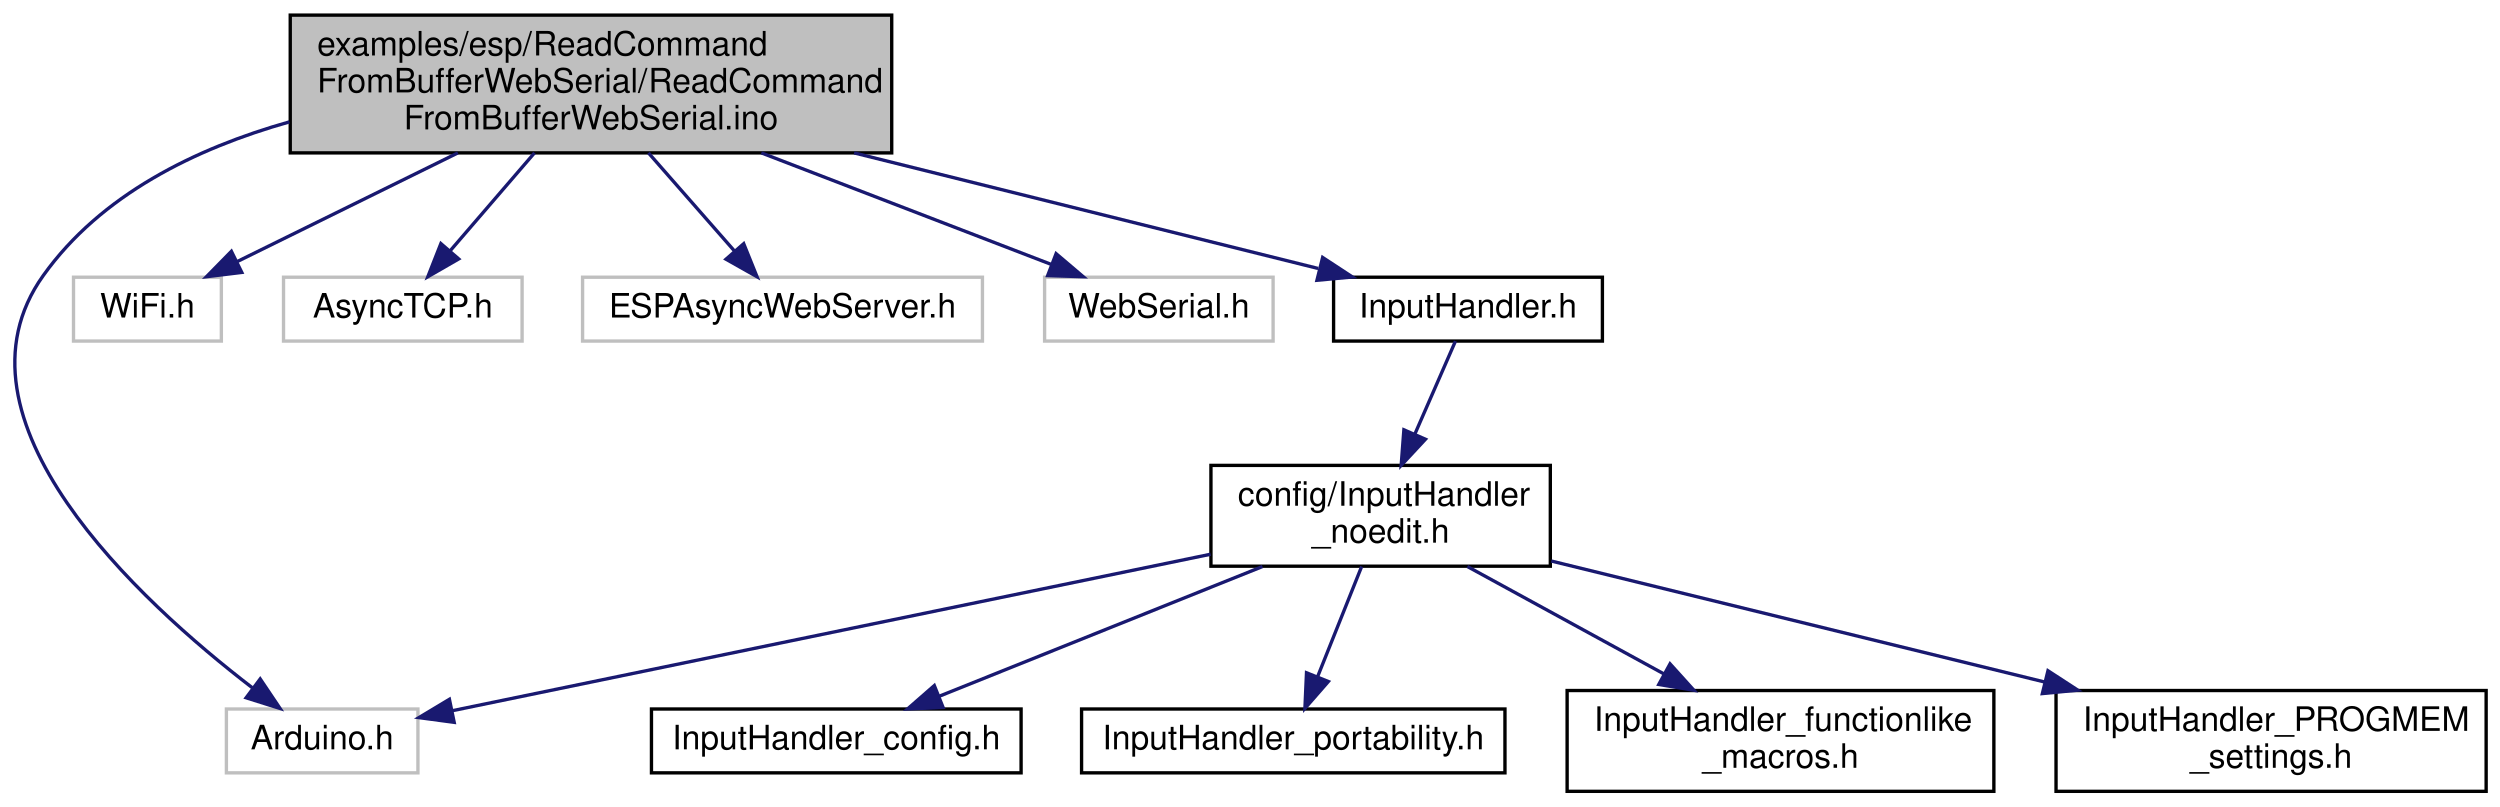
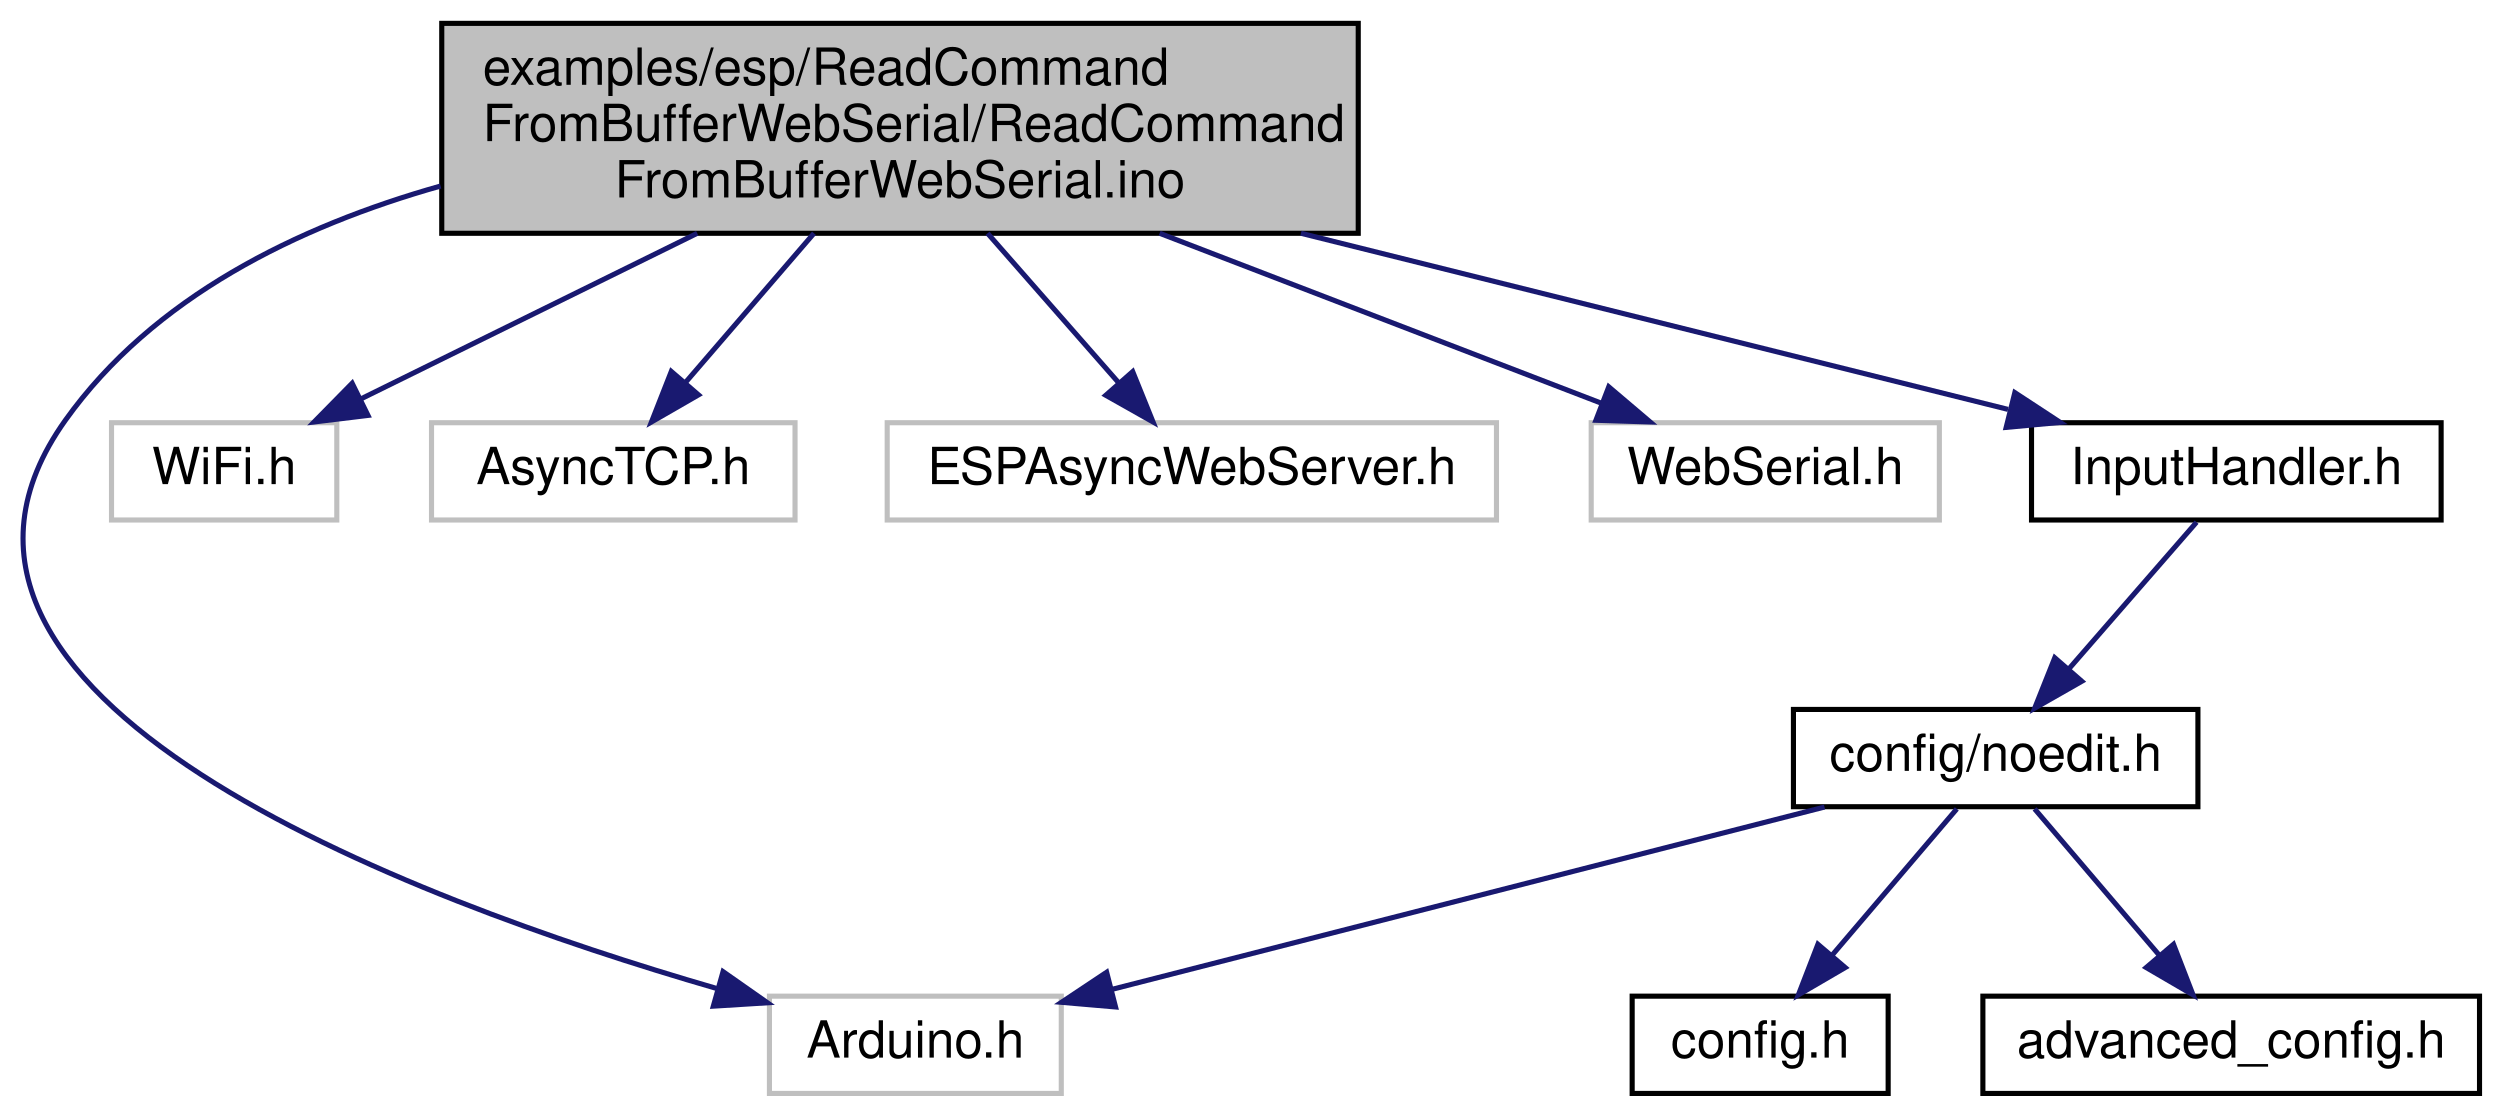
- <svg xmlns="http://www.w3.org/2000/svg" xmlns:xlink="http://www.w3.org/1999/xlink" width="744pt" height="240pt" viewBox="0.00 0.00 743.75 240.00">
-   <g id="graph0" class="graph" transform="scale(1 1) rotate(0) translate(4 236)">
+ <svg xmlns="http://www.w3.org/2000/svg" xmlns:xlink="http://www.w3.org/1999/xlink" width="488pt" height="218pt" viewBox="0.00 0.00 488.28 218.00">
+   <g id="graph0" class="graph" transform="scale(1 1) rotate(0) translate(4 214)">
    <g id="node1" class="node">
      <g id="a_node1">
        <a xlink:title="An example that uses ReadCommandFromBuffer and WebSerial.">
-           <polygon fill="#bfbfbf" stroke="black" points="82.25,-190.5 82.25,-231.5 261.25,-231.5 261.25,-190.5 82.25,-190.5" />
-           <text text-anchor="start" x="90.25" y="-219.5" font-family="Helvetica,sans-Serif" font-size="10.00">examples/esp/ReadCommand</text>
-           <text text-anchor="start" x="90.25" y="-208.5" font-family="Helvetica,sans-Serif" font-size="10.00">FromBufferWebSerial/ReadCommand</text>
-           <text text-anchor="middle" x="171.75" y="-197.5" font-family="Helvetica,sans-Serif" font-size="10.00">FromBufferWebSerial.ino</text>
+           <polygon fill="#bfbfbf" stroke="black" points="82.28,-168.5 82.28,-209.5 261.28,-209.5 261.28,-168.5 82.28,-168.5" />
+           <text text-anchor="start" x="90.28" y="-197.5" font-family="Helvetica,sans-Serif" font-size="10.00">examples/esp/ReadCommand</text>
+           <text text-anchor="start" x="90.28" y="-186.5" font-family="Helvetica,sans-Serif" font-size="10.00">FromBufferWebSerial/ReadCommand</text>
+           <text text-anchor="middle" x="171.78" y="-175.5" font-family="Helvetica,sans-Serif" font-size="10.00">FromBufferWebSerial.ino</text>
        </a>
      </g>
    </g>
    <g id="node2" class="node">
      <g id="a_node2">
        <a xlink:title=" ">
-           <polygon fill="none" stroke="#bfbfbf" points="63.25,-6 63.25,-25 120.25,-25 120.25,-6 63.25,-6" />
-           <text text-anchor="middle" x="91.75" y="-13" font-family="Helvetica,sans-Serif" font-size="10.00">Arduino.h</text>
+           <polygon fill="none" stroke="#bfbfbf" points="146.28,-0.5 146.28,-19.5 203.28,-19.5 203.28,-0.5 146.28,-0.5" />
+           <text text-anchor="middle" x="174.78" y="-7.5" font-family="Helvetica,sans-Serif" font-size="10.00">Arduino.h</text>
        </a>
      </g>
    </g>
    <g id="edge1" class="edge">
-       <path fill="none" stroke="midnightblue" d="M82.01,-199.73C53.95,-191.81 25.87,-177.99 8.75,-154 -21.74,-111.29 37.44,-57.07 70.94,-31.34" />
-       <polygon fill="midnightblue" stroke="midnightblue" points="73.31,-33.95 79.22,-25.16 69.12,-28.34 73.31,-33.95" />
+       <path fill="none" stroke="midnightblue" d="M82.05,-177.73C53.98,-169.81 25.91,-155.99 8.78,-132 -29.8,-77.94 75.59,-38.5 135.91,-21.02" />
+       <polygon fill="midnightblue" stroke="midnightblue" points="137.22,-24.29 145.89,-18.21 135.32,-17.55 137.22,-24.29" />
    </g>
    <g id="node3" class="node">
      <g id="a_node3">
        <a xlink:title=" ">
-           <polygon fill="none" stroke="#bfbfbf" points="17.75,-134.5 17.75,-153.5 61.75,-153.5 61.75,-134.5 17.75,-134.5" />
-           <text text-anchor="middle" x="39.75" y="-141.5" font-family="Helvetica,sans-Serif" font-size="10.00">WiFi.h</text>
+           <polygon fill="none" stroke="#bfbfbf" points="17.78,-112.5 17.78,-131.5 61.78,-131.5 61.78,-112.5 17.78,-112.5" />
+           <text text-anchor="middle" x="39.78" y="-119.5" font-family="Helvetica,sans-Serif" font-size="10.00">WiFi.h</text>
        </a>
      </g>
    </g>
    <g id="edge2" class="edge">
-       <path fill="none" stroke="midnightblue" d="M132.14,-190.5C110.93,-180.05 85.36,-167.46 66.51,-158.18" />
-       <polygon fill="midnightblue" stroke="midnightblue" points="67.83,-154.93 57.32,-153.65 64.74,-161.21 67.83,-154.93" />
+       <path fill="none" stroke="midnightblue" d="M132.18,-168.5C110.97,-158.05 85.4,-145.46 66.54,-136.18" />
+       <polygon fill="midnightblue" stroke="midnightblue" points="67.87,-132.93 57.35,-131.65 64.78,-139.21 67.87,-132.93" />
    </g>
    <g id="node4" class="node">
      <g id="a_node4">
        <a xlink:title=" ">
-           <polygon fill="none" stroke="#bfbfbf" points="80.25,-134.5 80.25,-153.5 151.25,-153.5 151.25,-134.5 80.25,-134.5" />
-           <text text-anchor="middle" x="115.75" y="-141.5" font-family="Helvetica,sans-Serif" font-size="10.00">AsyncTCP.h</text>
+           <polygon fill="none" stroke="#bfbfbf" points="80.28,-112.5 80.28,-131.5 151.28,-131.5 151.28,-112.5 80.28,-112.5" />
+           <text text-anchor="middle" x="115.78" y="-119.5" font-family="Helvetica,sans-Serif" font-size="10.00">AsyncTCP.h</text>
        </a>
      </g>
    </g>
    <g id="edge3" class="edge">
-       <path fill="none" stroke="midnightblue" d="M154.94,-190.5C146.94,-181.2 137.47,-170.21 129.84,-161.36" />
-       <polygon fill="midnightblue" stroke="midnightblue" points="132.38,-158.94 123.2,-153.65 127.08,-163.51 132.38,-158.94" />
+       <path fill="none" stroke="midnightblue" d="M154.98,-168.5C146.97,-159.2 137.5,-148.21 129.88,-139.36" />
+       <polygon fill="midnightblue" stroke="midnightblue" points="132.42,-136.94 123.24,-131.65 127.11,-141.51 132.42,-136.94" />
    </g>
    <g id="node5" class="node">
      <g id="a_node5">
        <a xlink:title=" ">
-           <polygon fill="none" stroke="#bfbfbf" points="169.25,-134.5 169.25,-153.5 288.25,-153.5 288.25,-134.5 169.25,-134.5" />
-           <text text-anchor="middle" x="228.75" y="-141.5" font-family="Helvetica,sans-Serif" font-size="10.00">ESPAsyncWebServer.h</text>
+           <polygon fill="none" stroke="#bfbfbf" points="169.28,-112.5 169.28,-131.5 288.28,-131.5 288.28,-112.5 169.28,-112.5" />
+           <text text-anchor="middle" x="228.78" y="-119.5" font-family="Helvetica,sans-Serif" font-size="10.00">ESPAsyncWebServer.h</text>
        </a>
      </g>
    </g>
    <g id="edge4" class="edge">
-       <path fill="none" stroke="midnightblue" d="M188.85,-190.5C197,-181.2 206.64,-170.21 214.4,-161.36" />
-       <polygon fill="midnightblue" stroke="midnightblue" points="217.2,-163.48 221.16,-153.65 211.93,-158.86 217.2,-163.48" />
+       <path fill="none" stroke="midnightblue" d="M188.88,-168.5C197.04,-159.2 206.68,-148.21 214.44,-139.36" />
+       <polygon fill="midnightblue" stroke="midnightblue" points="217.23,-141.48 221.2,-131.65 211.97,-136.86 217.23,-141.48" />
    </g>
    <g id="node6" class="node">
      <g id="a_node6">
        <a xlink:title=" ">
-           <polygon fill="none" stroke="#bfbfbf" points="306.75,-134.5 306.75,-153.5 374.75,-153.5 374.75,-134.5 306.75,-134.5" />
-           <text text-anchor="middle" x="340.75" y="-141.5" font-family="Helvetica,sans-Serif" font-size="10.00">WebSerial.h</text>
+           <polygon fill="none" stroke="#bfbfbf" points="306.78,-112.5 306.78,-131.5 374.78,-131.5 374.78,-112.5 306.78,-112.5" />
+           <text text-anchor="middle" x="340.78" y="-119.5" font-family="Helvetica,sans-Serif" font-size="10.00">WebSerial.h</text>
        </a>
      </g>
    </g>
    <g id="edge5" class="edge">
-       <path fill="none" stroke="midnightblue" d="M222.45,-190.5C250.48,-179.72 284.45,-166.65 308.78,-157.29" />
-       <polygon fill="midnightblue" stroke="midnightblue" points="310.17,-160.51 318.25,-153.65 307.66,-153.98 310.17,-160.51" />
+       <path fill="none" stroke="midnightblue" d="M222.49,-168.5C250.52,-157.72 284.48,-144.65 308.82,-135.29" />
+       <polygon fill="midnightblue" stroke="midnightblue" points="310.21,-138.51 318.29,-131.65 307.7,-131.98 310.21,-138.51" />
    </g>
    <g id="node7" class="node">
      <g id="a_node7">
        <a xlink:href="../../df/dec/_input_handler_8h.html" target="_top" xlink:title="InputHandler library header file.">
-           <polygon fill="none" stroke="black" points="392.75,-134.5 392.75,-153.5 472.75,-153.5 472.75,-134.5 392.75,-134.5" />
-           <text text-anchor="middle" x="432.75" y="-141.5" font-family="Helvetica,sans-Serif" font-size="10.00">InputHandler.h</text>
+           <polygon fill="none" stroke="black" points="392.78,-112.5 392.78,-131.5 472.78,-131.5 472.78,-112.5 392.78,-112.5" />
+           <text text-anchor="middle" x="432.78" y="-119.5" font-family="Helvetica,sans-Serif" font-size="10.00">InputHandler.h</text>
        </a>
      </g>
    </g>
    <g id="edge6" class="edge">
-       <path fill="none" stroke="midnightblue" d="M250.05,-190.5C295.21,-179.25 350.35,-165.52 388.16,-156.1" />
-       <polygon fill="midnightblue" stroke="midnightblue" points="389.49,-159.38 398.35,-153.57 387.8,-152.59 389.49,-159.38" />
+       <path fill="none" stroke="midnightblue" d="M250.09,-168.5C295.25,-157.25 350.38,-143.52 388.2,-134.1" />
+       <polygon fill="midnightblue" stroke="midnightblue" points="389.52,-137.38 398.38,-131.57 387.83,-130.59 389.52,-137.38" />
    </g>
    <g id="node8" class="node">
      <g id="a_node8">
-         <a xlink:href="../../d3/dfb/_input_handler__noedit_8h.html" target="_top" xlink:title="InputHandler library C includes, buffer sizing macros.">
-           <polygon fill="none" stroke="black" points="356.25,-67.5 356.25,-97.5 457.25,-97.5 457.25,-67.5 356.25,-67.5" />
-           <text text-anchor="start" x="364.25" y="-85.5" font-family="Helvetica,sans-Serif" font-size="10.00">config/InputHandler</text>
-           <text text-anchor="middle" x="406.75" y="-74.5" font-family="Helvetica,sans-Serif" font-size="10.00">_noedit.h</text>
+         <a xlink:href="../../da/dc7/noedit_8h.html" target="_top" xlink:title="InputHandler library C includes.">
+           <polygon fill="none" stroke="black" points="346.28,-56.5 346.28,-75.5 425.28,-75.5 425.28,-56.5 346.28,-56.5" />
+           <text text-anchor="middle" x="385.78" y="-63.5" font-family="Helvetica,sans-Serif" font-size="10.00">config/noedit.h</text>
        </a>
      </g>
    </g>
    <g id="edge7" class="edge">
-       <path fill="none" stroke="midnightblue" d="M429.02,-134.48C425.86,-127.25 421.18,-116.53 416.92,-106.78" />
-       <polygon fill="midnightblue" stroke="midnightblue" points="420.09,-105.28 412.87,-97.52 413.67,-108.09 420.09,-105.28" />
+       <path fill="none" stroke="midnightblue" d="M425.02,-112.08C418.25,-104.3 408.24,-92.8 400.03,-83.37" />
+       <polygon fill="midnightblue" stroke="midnightblue" points="402.6,-81 393.4,-75.75 397.32,-85.59 402.6,-81" />
    </g>
    <g id="edge8" class="edge">
-       <path fill="none" stroke="midnightblue" d="M356.14,-71.06C293.27,-58.08 187.37,-36.23 130.55,-24.51" />
-       <polygon fill="midnightblue" stroke="midnightblue" points="131.04,-21.03 120.54,-22.44 129.62,-27.89 131.04,-21.03" />
+       <path fill="none" stroke="midnightblue" d="M352.35,-56.44C314.51,-46.76 252.97,-31.01 213.19,-20.83" />
+       <polygon fill="midnightblue" stroke="midnightblue" points="213.88,-17.39 203.32,-18.3 212.14,-24.17 213.88,-17.39" />
    </g>
    <g id="node9" class="node">
      <g id="a_node9">
-         <a xlink:href="../../dd/d4e/_input_handler__config_8h.html" target="_top" xlink:title="InputHandler library user configurable items.">
-           <polygon fill="none" stroke="black" points="189.75,-6 189.75,-25 299.75,-25 299.75,-6 189.75,-6" />
-           <text text-anchor="middle" x="244.75" y="-13" font-family="Helvetica,sans-Serif" font-size="10.00">InputHandler_config.h</text>
+         <a xlink:href="../../db/d16/config_8h.html" target="_top" xlink:title=" ">
+           <polygon fill="none" stroke="black" points="314.78,-0.5 314.78,-19.5 364.78,-19.5 364.78,-0.5 314.78,-0.5" />
+           <text text-anchor="middle" x="339.78" y="-7.5" font-family="Helvetica,sans-Serif" font-size="10.00">config.h</text>
        </a>
      </g>
    </g>
    <g id="edge9" class="edge">
-       <path fill="none" stroke="midnightblue" d="M371.59,-67.4C342.92,-55.89 302.81,-39.8 275.42,-28.81" />
-       <polygon fill="midnightblue" stroke="midnightblue" points="276.53,-25.48 265.95,-25.01 273.93,-31.98 276.53,-25.48" />
+       <path fill="none" stroke="midnightblue" d="M378.19,-56.08C371.56,-48.3 361.76,-36.8 353.72,-27.37" />
+       <polygon fill="midnightblue" stroke="midnightblue" points="356.39,-25.09 347.24,-19.75 351.06,-29.63 356.39,-25.09" />
    </g>
    <g id="node10" class="node">
      <g id="a_node10">
-         <a xlink:href="../../d3/dcd/_input_handler__portability_8h.html" target="_top" xlink:title="InputHandler library portability directives.">
-           <polygon fill="none" stroke="black" points="317.75,-6 317.75,-25 443.75,-25 443.75,-6 317.75,-6" />
-           <text text-anchor="middle" x="380.75" y="-13" font-family="Helvetica,sans-Serif" font-size="10.00">InputHandler_portability.h</text>
+         <a xlink:href="../../d5/d4a/advanced__config_8h.html" target="_top" xlink:title="InputHandler library advanced user settings.">
+           <polygon fill="none" stroke="black" points="383.28,-0.5 383.28,-19.5 480.28,-19.5 480.28,-0.5 383.28,-0.5" />
+           <text text-anchor="middle" x="431.78" y="-7.5" font-family="Helvetica,sans-Serif" font-size="10.00">advanced_config.h</text>
        </a>
      </g>
    </g>
    <g id="edge10" class="edge">
-       <path fill="none" stroke="midnightblue" d="M401.1,-67.4C397.25,-57.76 392.11,-44.91 387.96,-34.54" />
-       <polygon fill="midnightblue" stroke="midnightblue" points="391.19,-33.18 384.22,-25.19 384.69,-35.78 391.19,-33.18" />
-     </g>
-     <g id="node11" class="node">
-       <g id="a_node11">
-         <a xlink:href="../../d1/d39/_input_handler__functionlike__macros_8h.html" target="_top" xlink:title="InputHandler library function-like macros.">
-           <polygon fill="none" stroke="black" points="462.25,-0.5 462.25,-30.5 589.25,-30.5 589.25,-0.5 462.25,-0.5" />
-           <text text-anchor="start" x="470.25" y="-18.5" font-family="Helvetica,sans-Serif" font-size="10.00">InputHandler_functionlike</text>
-           <text text-anchor="middle" x="525.75" y="-7.5" font-family="Helvetica,sans-Serif" font-size="10.00">_macros.h</text>
-         </a>
-       </g>
-     </g>
-     <g id="edge11" class="edge">
-       <path fill="none" stroke="midnightblue" d="M432.57,-67.4C449.72,-58.03 472.44,-45.62 491.15,-35.39" />
-       <polygon fill="midnightblue" stroke="midnightblue" points="492.88,-38.44 499.98,-30.58 489.52,-32.3 492.88,-38.44" />
-     </g>
-     <g id="node12" class="node">
-       <g id="a_node12">
-         <a xlink:href="../../df/d25/_input_handler___p_r_o_g_m_e_m__settings_8h.html" target="_top" xlink:title="InputHandler library PROGMEM settings.">
-           <polygon fill="none" stroke="black" points="607.75,-0.5 607.75,-30.5 735.75,-30.5 735.75,-0.5 607.75,-0.5" />
-           <text text-anchor="start" x="615.75" y="-18.5" font-family="Helvetica,sans-Serif" font-size="10.00">InputHandler_PROGMEM</text>
-           <text text-anchor="middle" x="671.75" y="-7.5" font-family="Helvetica,sans-Serif" font-size="10.00">_settings.h</text>
-         </a>
-       </g>
-     </g>
-     <g id="edge12" class="edge">
-       <path fill="none" stroke="midnightblue" d="M457.53,-69.04C499.25,-58.81 558.71,-44.23 604.41,-33.02" />
-       <polygon fill="midnightblue" stroke="midnightblue" points="605.35,-36.39 614.23,-30.61 603.68,-29.59 605.35,-36.39" />
+       <path fill="none" stroke="midnightblue" d="M393.38,-56.08C400.01,-48.3 409.8,-36.8 417.84,-27.37" />
+       <polygon fill="midnightblue" stroke="midnightblue" points="420.51,-29.63 424.33,-19.75 415.18,-25.09 420.51,-29.63" />
    </g>
  </g>
</svg>
